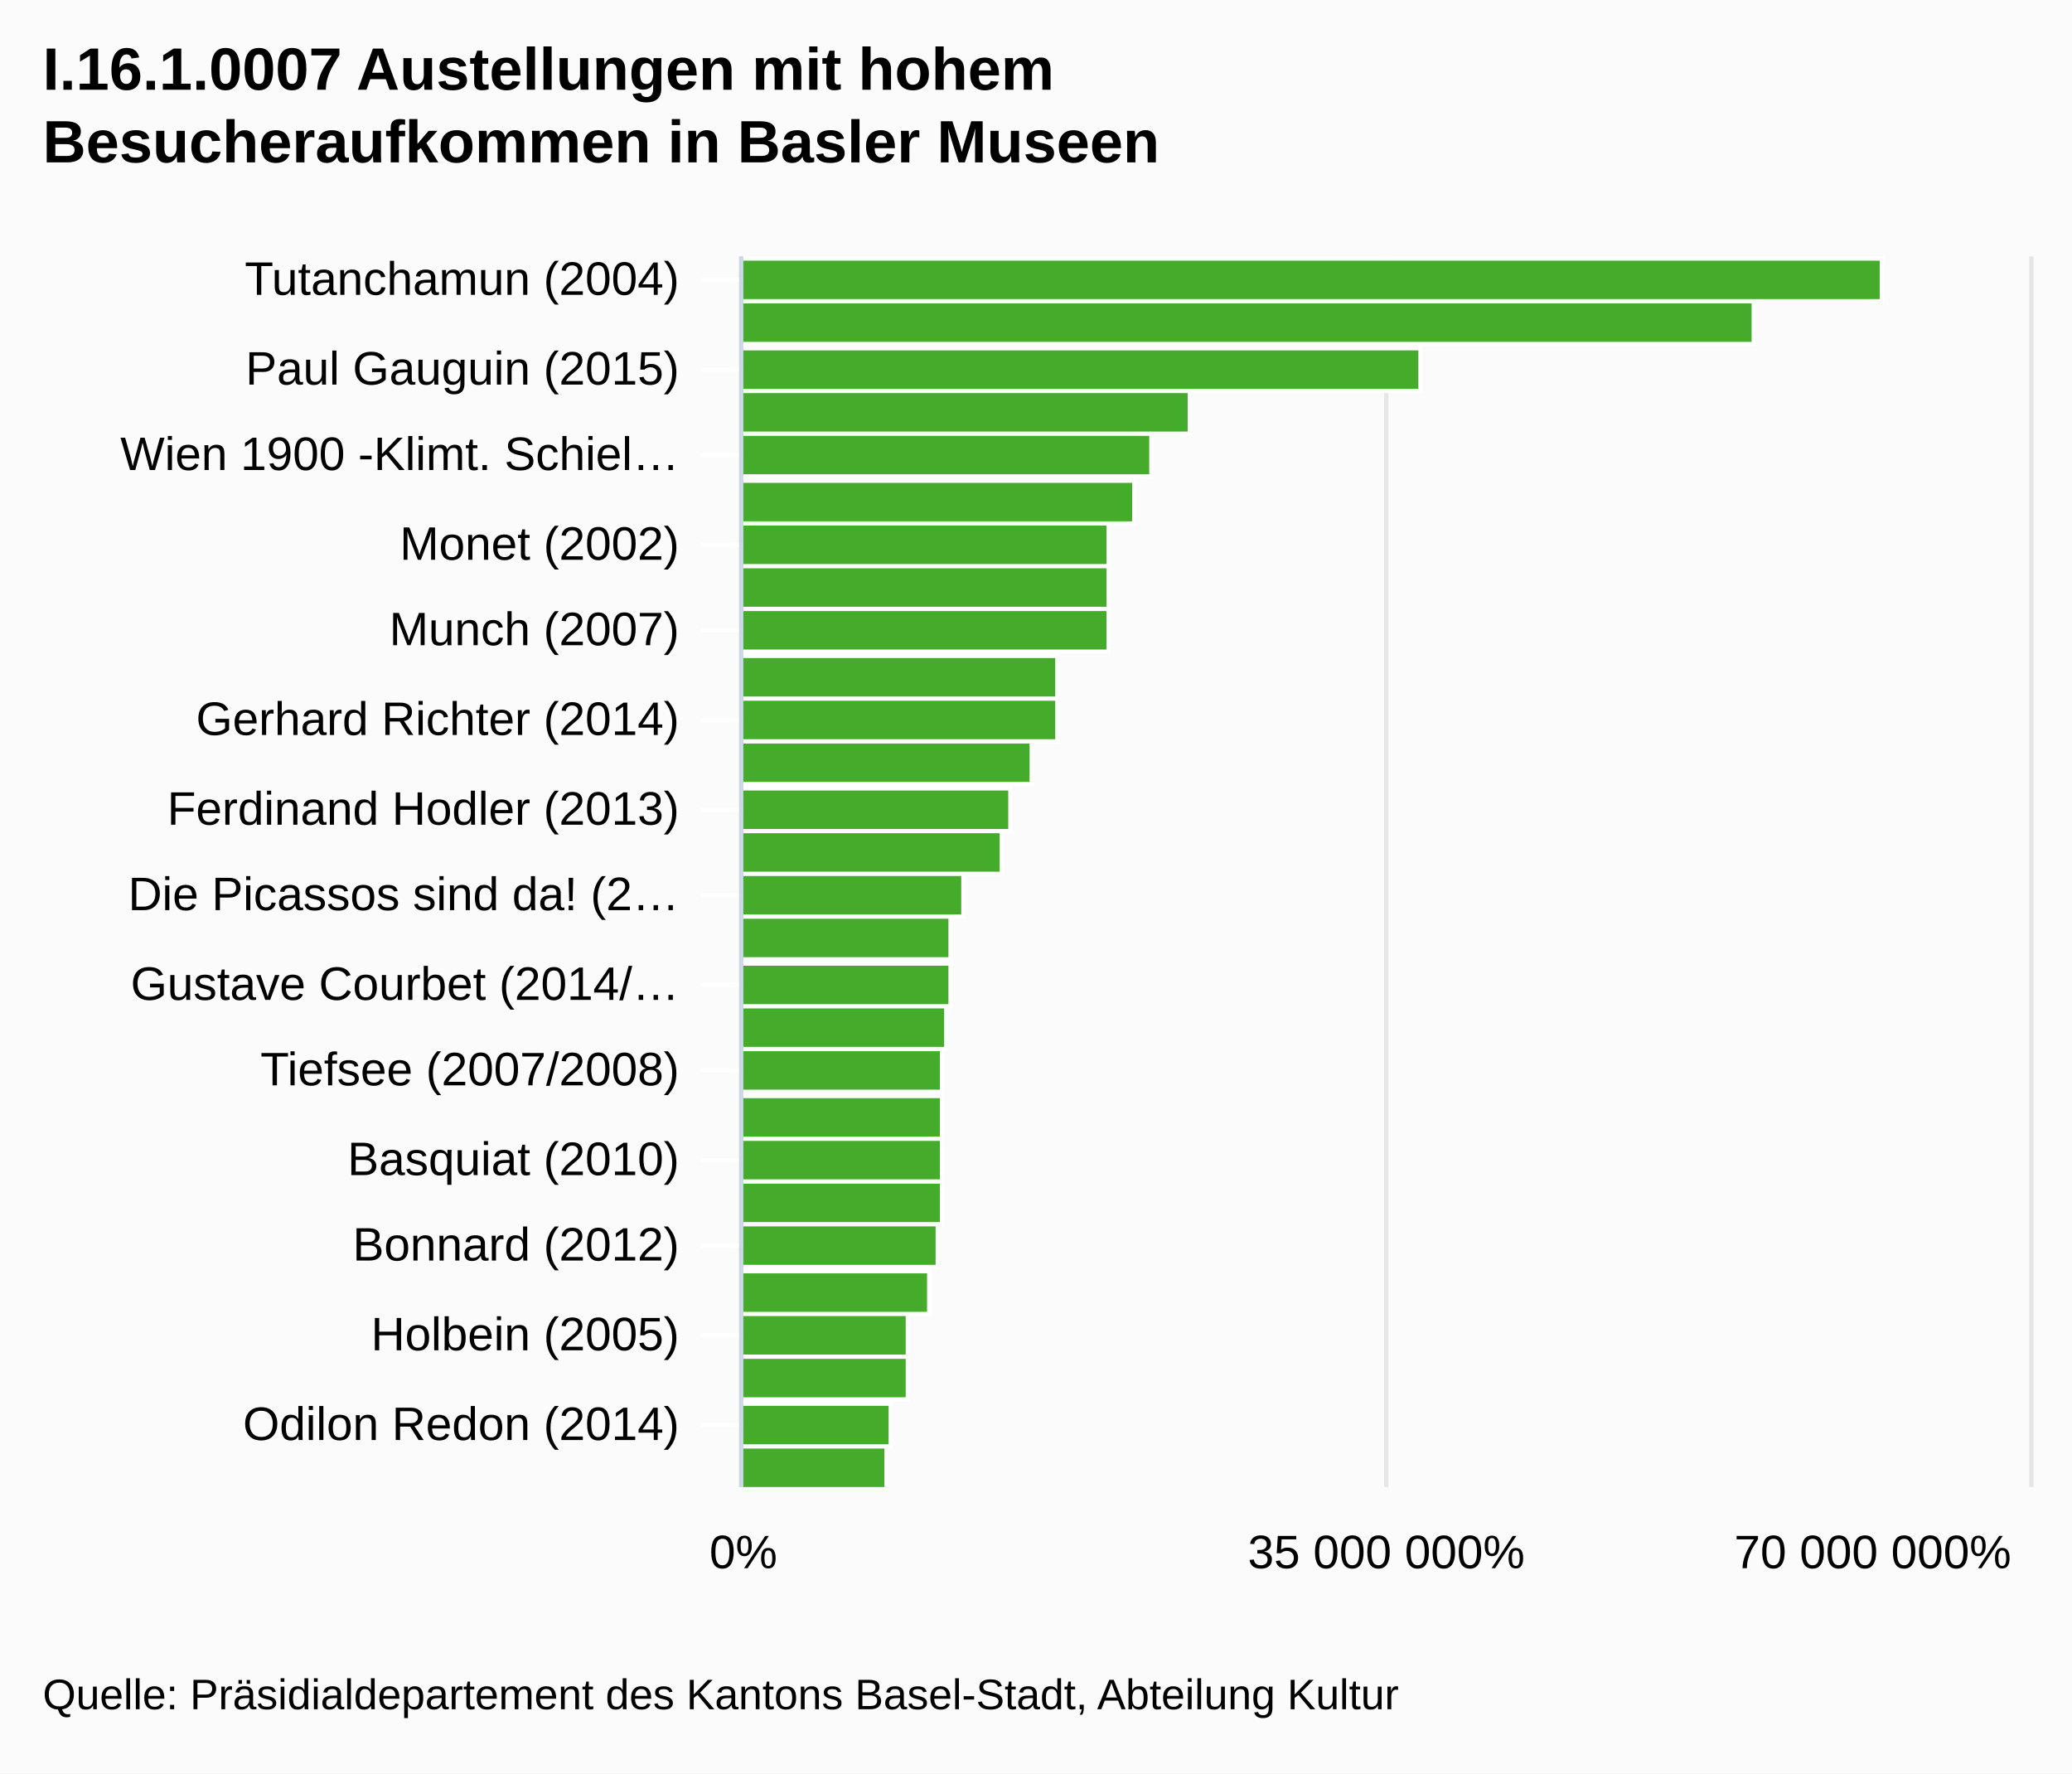
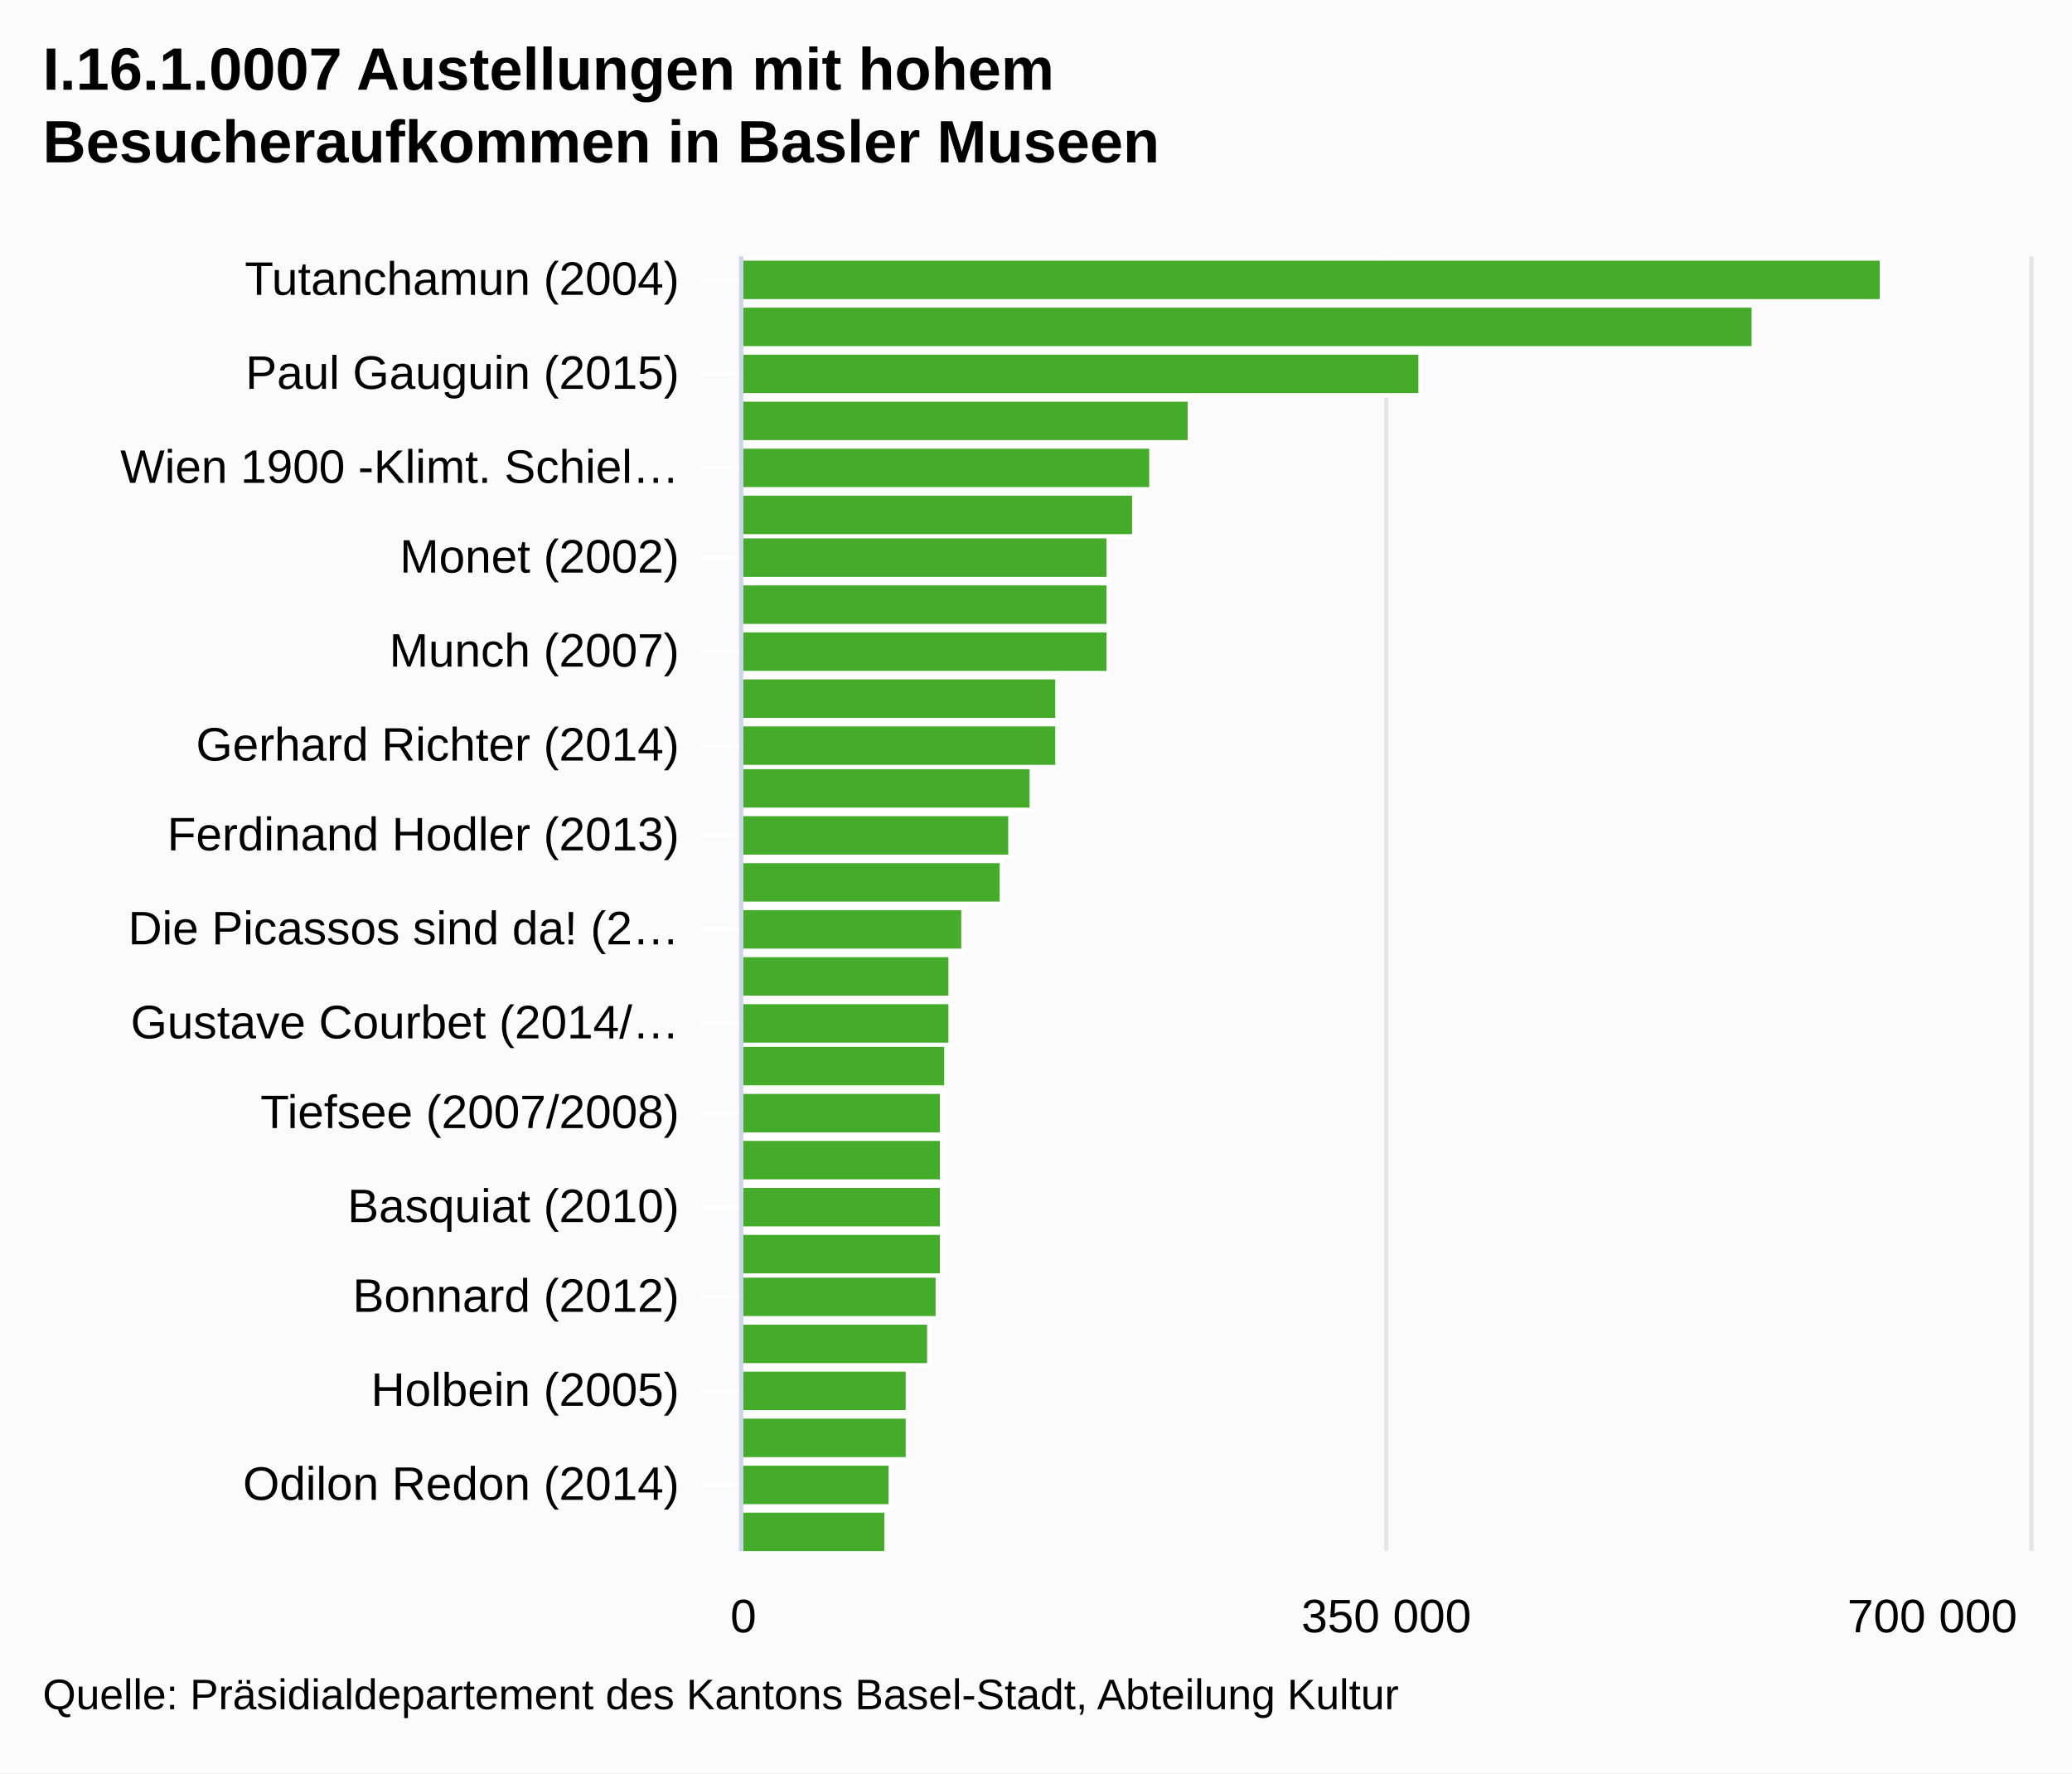
<svg xmlns="http://www.w3.org/2000/svg" class="highcharts-root" viewBox="0 0 485 415" font-family="Arial" font-size="12">
  <defs>
    <clipPath id="a">
-       <path fill="none" d="M0 0h288v301H0z" />
+       <path fill="none" d="M0 0h303v301H0z" />
    </clipPath>
  </defs>
  <rect fill="#fbfbfb" class="highcharts-background" width="485" height="415" rx="0" ry="0" />
-   <path fill="none" class="highcharts-plot-background" d="M174 60h301v288H174z" />
+   <path fill="none" class="highcharts-plot-background" d="M174 60h301v303H174z" />
  <g class="highcharts-grid highcharts-xaxis-grid">
-     <path fill="none" class="highcharts-grid-line" d="M174 65.5h301m-301 21h301m-301 20h301m-301 21h301m-301 20h301m-301 21h301m-301 21h301m-301 20h301m-301 21h301m-301 20h301m-301 21h301m-301 20h301m-301 21h301m-301 21h301" />
+     <path fill="none" class="highcharts-grid-line" d="M174 65.5h301m-301 22h301m-301 22h301m-301 21h301m-301 22h301m-301 22h301m-301 21h301m-301 22h301m-301 22h301m-301 21h301m-301 22h301m-301 21h301m-301 22h301m-301 22h301" />
  </g>
  <g class="highcharts-grid highcharts-yaxis-grid">
-     <path fill="none" stroke="#e6e6e6" class="highcharts-grid-line" d="M173.5 60v288m151-288v288m151-288v288" />
+     <path fill="none" stroke="#e6e6e6" class="highcharts-grid-line" d="M173.5 60v303m151-303v303m151-303v303" />
  </g>
-   <path fill="none" class="highcharts-plot-border" d="M174 60h301v288H174z" />
+   <path fill="none" class="highcharts-plot-border" d="M174 60h301v303H174z" />
  <g class="highcharts-axis highcharts-xaxis">
-     <path fill="none" class="highcharts-tick" stroke="#FFF" d="M174 65.5h-10m10 21h-10m10 20h-10m10 21h-10m10 20h-10m10 21h-10m10 21h-10m10 20h-10m10 21h-10m10 20h-10m10 21h-10m10 20h-10m10 21h-10m10 21h-10" />
-     <path fill="none" class="highcharts-axis-line" stroke="#ccd6eb" d="M173.5 60v288" />
+     <path fill="none" class="highcharts-tick" stroke="#FFF" d="M174 65.5h-10m10 22h-10m10 22h-10m10 21h-10m10 22h-10m10 22h-10m10 21h-10m10 22h-10m10 22h-10m10 21h-10m10 22h-10m10 21h-10m10 22h-10m10 22h-10" />
+     <path fill="none" class="highcharts-axis-line" stroke="#ccd6eb" d="M173.5 60v303" />
  </g>
  <g class="highcharts-axis highcharts-yaxis">
-     <path fill="none" class="highcharts-axis-line" d="M174 348h301" />
+     <path fill="none" class="highcharts-axis-line" d="M174 363h301" />
  </g>
  <g class="highcharts-series-group">
-     <g class="highcharts-series highcharts-series-0 highcharts-column-series highcharts-color-undefined highcharts-tracker" transform="matrix(0 -1 -1 0 475 348)" clip-path="url(#a)">
-       <path fill="#44ab2b" class="highcharts-point" stroke="#fff" d="M277.5 34.5h10v267h-10zm-10 30h10v237h-10zm-11 78h10v159h-10zm-10 54h10v105h-10zm-10 9h10v96h-10zm-11 4h10v92h-10zm-10 6h10v86h-10zm-10 0h10v86h-10zm-10 0h10v86h-10zm-11 12h10v74h-10zm-10 0h10v74h-10zm-10 6h10v68h-10zm-11 5h10v63h-10zm-10 2h10v61h-10zm-10 9h10v52h-10zm-10 3h10v49h-10zm-11 0h10v49h-10zm-10 1h10v48h-10zm-10 1h10v47h-10zm-11 0h10v47h-10zm-10 0h10v47h-10zm-10 0h10v47h-10zm-10 1h10v46h-10zm-11 2h10v44h-10zm-10 5h10v39h-10zm-10 0h10v39h-10zm-11 4h10v35h-10zm-10 1h10v34h-10z" />
+     <g class="highcharts-series highcharts-series-0 highcharts-column-series highcharts-color-undefined highcharts-tracker" transform="matrix(0 -1 -1 0 475 363)" clip-path="url(#a)">
+       <path fill="#44ab2b" class="highcharts-point" stroke="#fff" d="M292.5 34.5h10v267h-10zm-11 30h10v237h-10zm-11 78h10v159h-10zm-11 54h10v105h-10zm-11 9h10v96h-10zm-11 4h10v92h-10zm-10 6h10v86h-10zm-11 0h10v86h-10zm-11 0h10v86h-10zm-11 12h10v74h-10zm-11 0h10v74h-10zm-10 6h10v68h-10zm-11 5h10v63h-10zm-11 2h10v61h-10zm-11 9h10v52h-10zm-11 3h10v49h-10zm-11 0h10v49h-10zm-10 1h10v48h-10zm-11 1h10v47h-10zm-11 0h10v47h-10zm-11 0h10v47h-10zm-11 0h10v47h-10zm-10 1h10v46h-10zm-11 2h10v44h-10zm-11 5h10v39h-10zm-11 0h10v39h-10zm-11 4h10v35h-10zm-11 1h10v34h-10z" />
    </g>
  </g>
  <text x="10" class="highcharts-title" style="width:421px" y="21" color="#000" font-size="14" font-weight="700">
    <tspan>I.16.1.0007 Austellungen mit hohem</tspan>
    <tspan dy="17" x="10">Besucheraufkommen in Basler Museen</tspan>
  </text>
  <g class="highcharts-axis-labels highcharts-xaxis-labels" text-anchor="end" color="#000" cursor="default" font-size="11">
    <text x="159" style="width:150px" y="69">
      <tspan>Tutanchamun (2004)</tspan>
    </text>
-     <text x="159" style="width:150px" y="90">
+     <text x="159" style="width:150px" y="91">
      <tspan>Paul Gauguin (2015)</tspan>
    </text>
-     <text x="159" style="width:150px" y="110" text-overflow="ellipsis">
+     <text x="159" style="width:150px" y="113" text-overflow="ellipsis">
      <tspan>Wien 1900 -Klimt. Schiel…</tspan>
    </text>
-     <text x="159" style="width:150px" y="131">
+     <text x="159" style="width:150px" y="134">
      <tspan>Monet (2002)</tspan>
    </text>
-     <text x="159" style="width:150px" y="151">
+     <text x="159" style="width:150px" y="156">
      <tspan>Munch (2007)</tspan>
    </text>
-     <text x="159" style="width:150px" y="172">
+     <text x="159" style="width:150px" y="178">
      <tspan>Gerhard Richter (2014)</tspan>
    </text>
-     <text x="159" style="width:150px" y="193">
+     <text x="159" style="width:150px" y="199">
      <tspan>Ferdinand Hodler (2013)</tspan>
    </text>
-     <text x="159" style="width:150px" y="213" text-overflow="ellipsis">
+     <text x="159" style="width:150px" y="221" text-overflow="ellipsis">
      <tspan>Die Picassos sind da! (2…</tspan>
    </text>
-     <text x="159" style="width:150px" y="234" text-overflow="ellipsis">
+     <text x="159" style="width:150px" y="243" text-overflow="ellipsis">
      <tspan>Gustave Courbet (2014/…</tspan>
    </text>
-     <text x="159" style="width:150px" y="254">
+     <text x="159" style="width:150px" y="264">
      <tspan>Tiefsee (2007/2008)</tspan>
    </text>
-     <text x="159" style="width:150px" y="275">
+     <text x="159" style="width:150px" y="286">
      <tspan>Basquiat (2010)</tspan>
    </text>
-     <text x="159" style="width:150px" y="295">
+     <text x="159" style="width:150px" y="307">
      <tspan>Bonnard (2012)</tspan>
    </text>
-     <text x="159" style="width:150px" y="316">
+     <text x="159" style="width:150px" y="329">
      <tspan>Holbein (2005)</tspan>
    </text>
-     <text x="159" style="width:150px" y="337">
+     <text x="159" style="width:150px" y="351">
      <tspan>Odilon Redon (2014)</tspan>
    </text>
  </g>
  <g class="highcharts-axis-labels highcharts-yaxis-labels" text-anchor="middle" color="#000" cursor="default" font-size="11">
-     <text x="174" style="width:141px" y="367">
-       <tspan>0%</tspan>
+     <text x="174" style="width:141px" y="382">
+       <tspan>0</tspan>
    </text>
-     <text x="324.5" style="width:141px" y="367">
-       <tspan>35 000 000%</tspan>
+     <text x="324.5" style="width:141px" y="382">
+       <tspan>350 000</tspan>
    </text>
-     <text x="438.359" style="width:141px" y="367">
-       <tspan>70 000 000%</tspan>
+     <text x="452.297" style="width:141px" y="382">
+       <tspan>700 000</tspan>
    </text>
  </g>
  <text x="10" class="highcharts-credits" y="400" cursor="default" color="#000" font-size="10">
    <tspan>Quelle: Präsidialdepartement des Kantons Basel-Stadt, Abteilung Kultur</tspan>
  </text>
</svg>
